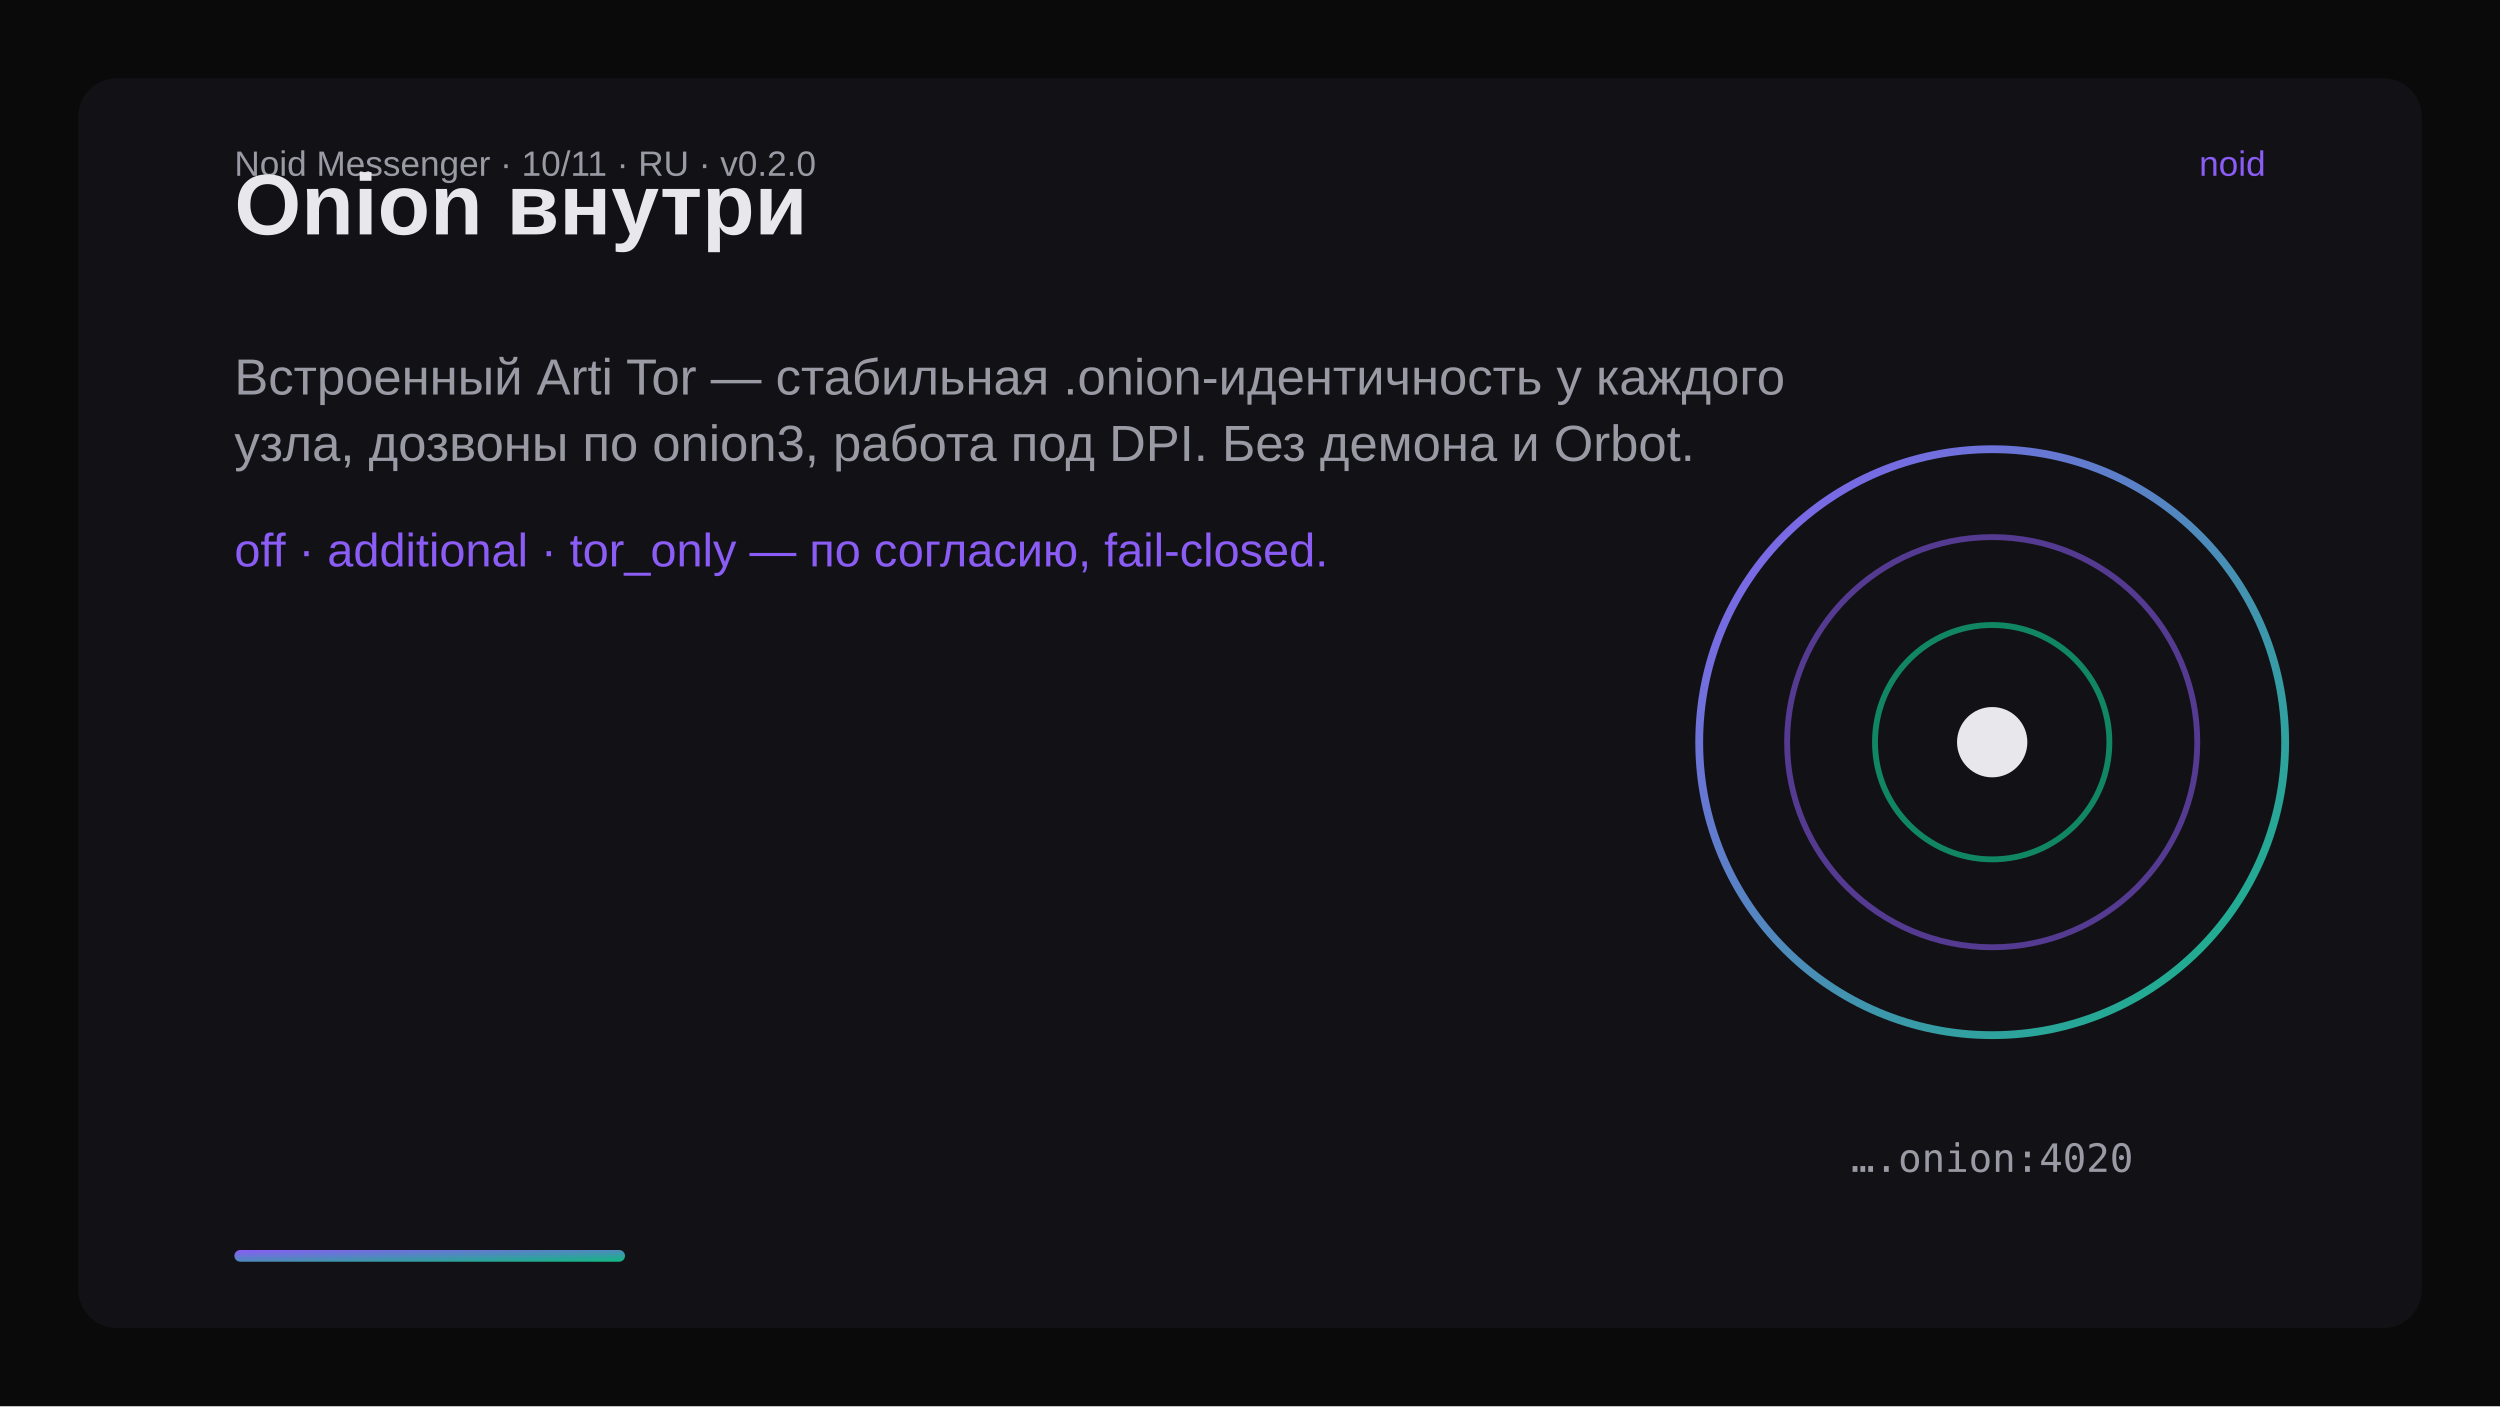
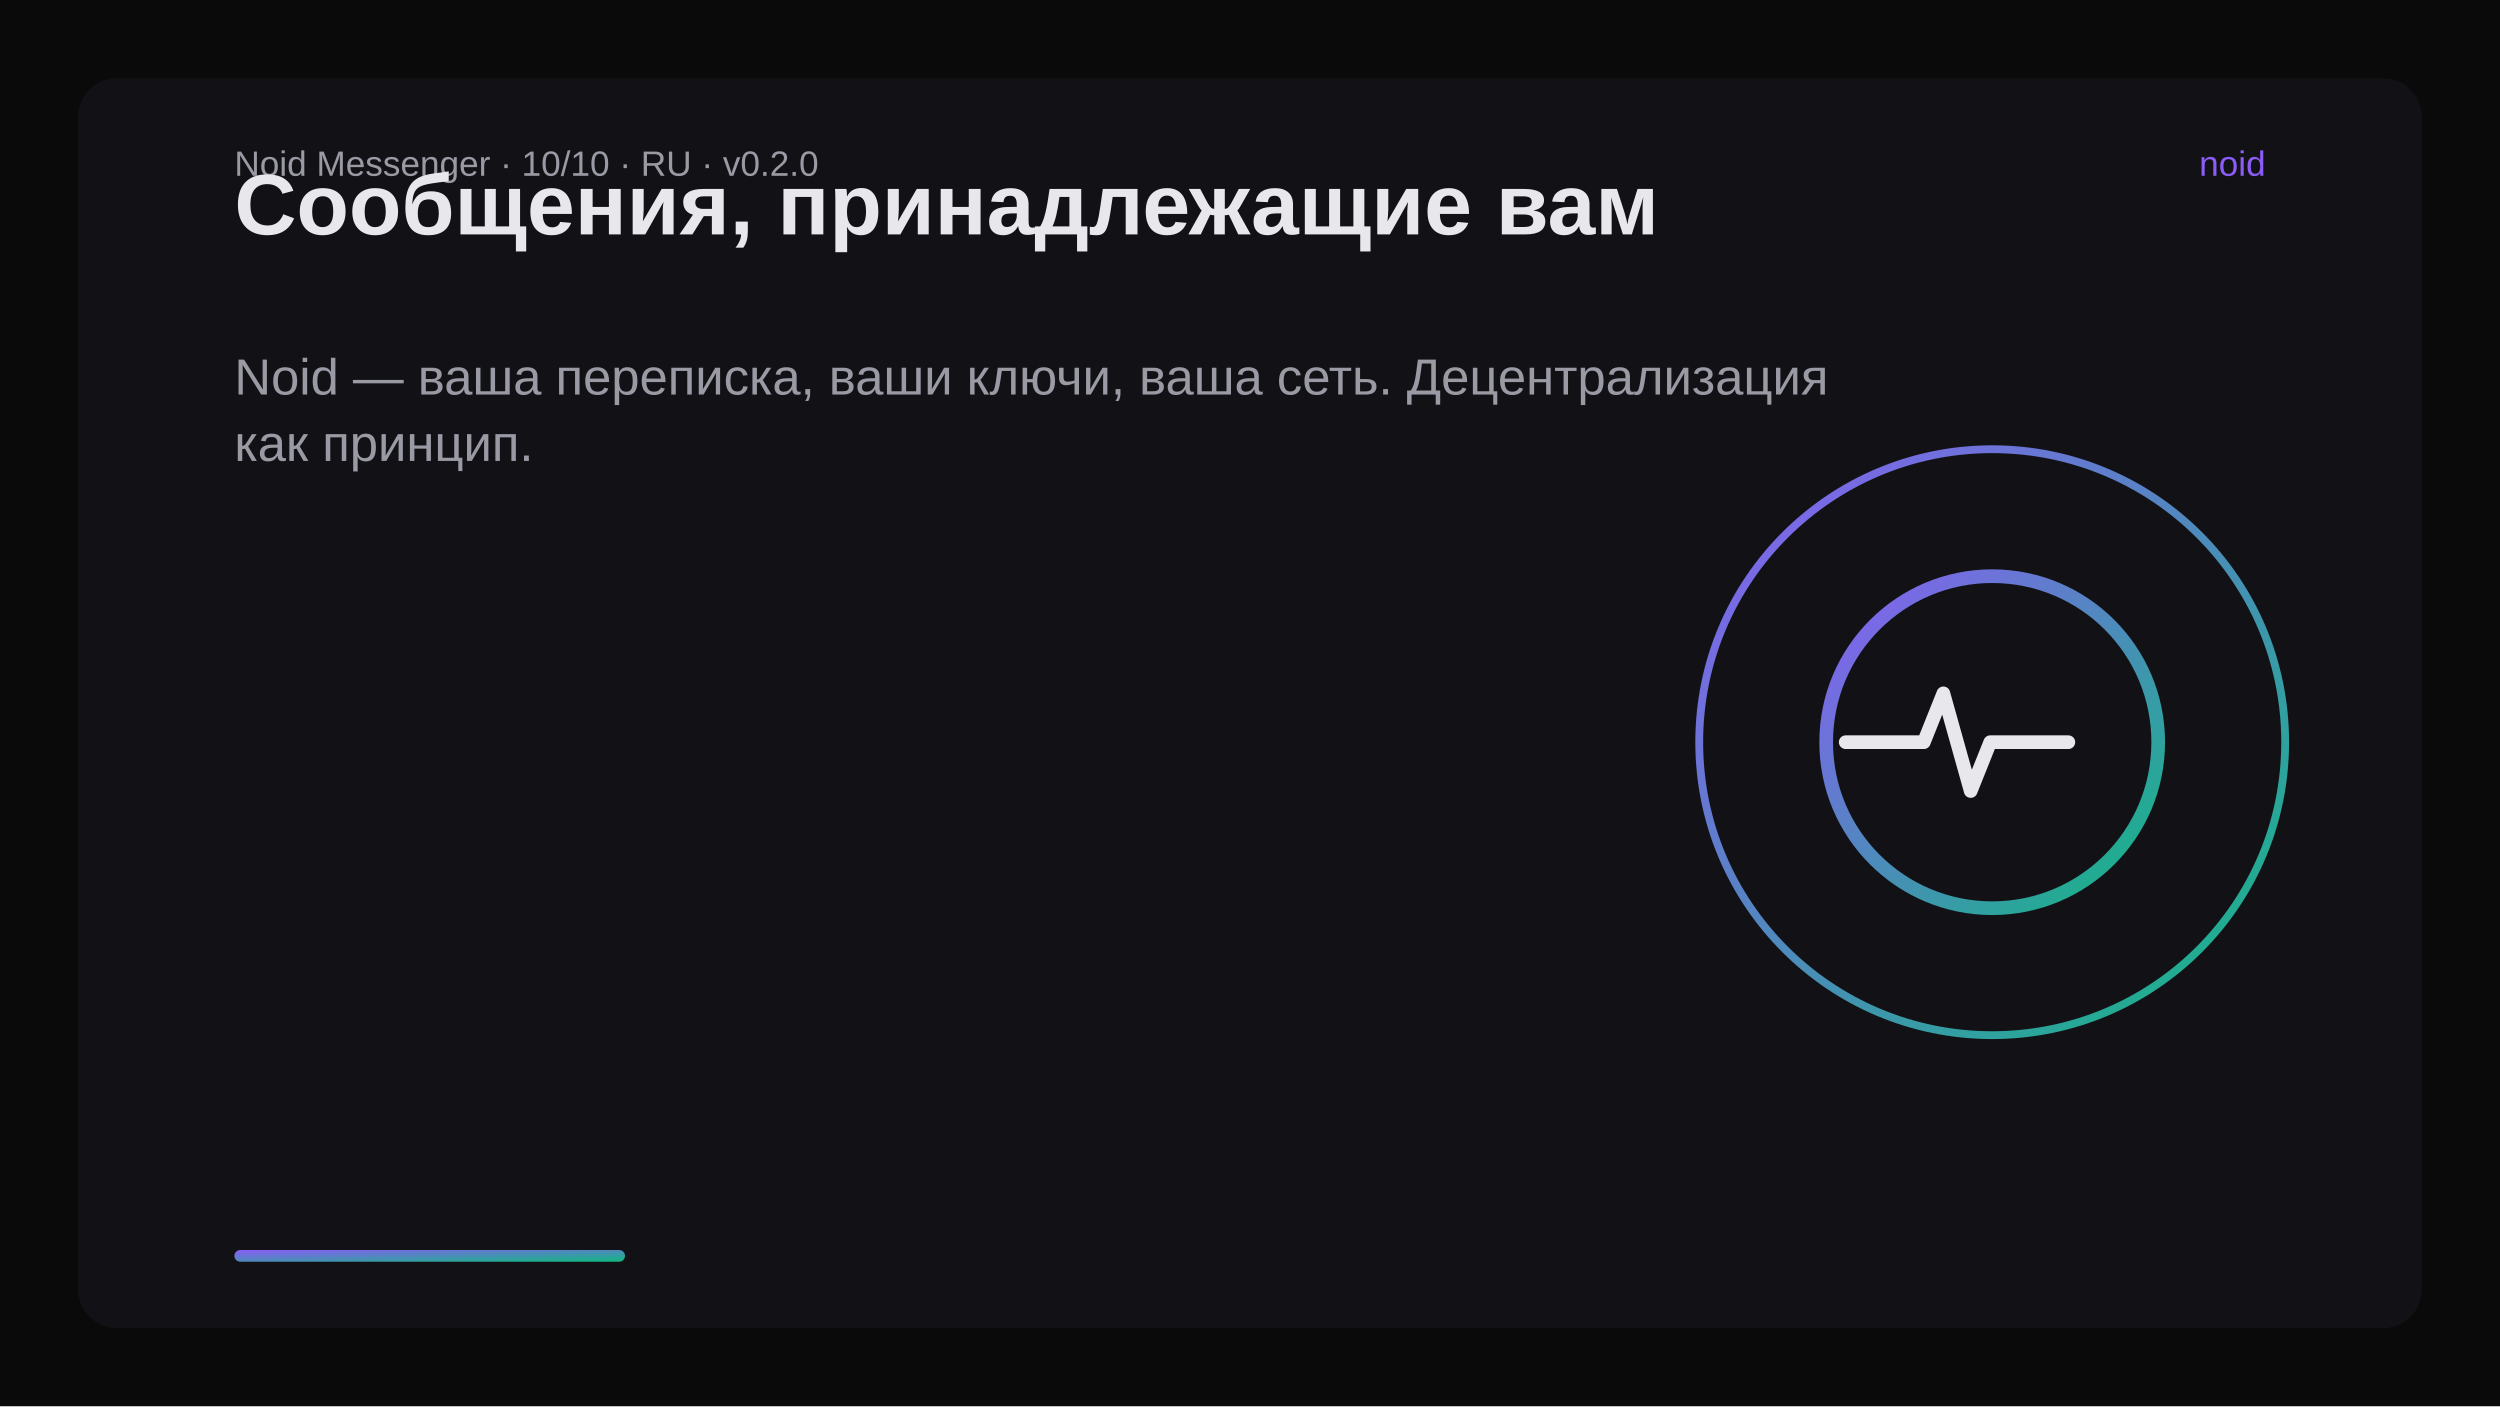
<svg xmlns="http://www.w3.org/2000/svg" width="1280" height="720" viewBox="0 0 1280 720">
  <defs>
    <linearGradient id="g" x1="0" y1="0" x2="1" y2="1">
      <stop offset="0" stop-color="#8b5cf6" />
      <stop offset="1" stop-color="#10b981" />
    </linearGradient>
  </defs>
  <rect width="1280" height="720" fill="#0a0a0b" />
  <rect x="40" y="40" width="1200" height="640" rx="20" fill="#121216" />
-   <text x="120" y="90" font-family="Segoe UI,Arial" font-size="18" fill="#9a9aa5">Noid Messenger · 10/11 · RU · v0.2.0</text>
+   <text x="120" y="90" font-family="Segoe UI,Arial" font-size="18" fill="#9a9aa5">Noid Messenger · 10/10 · RU · v0.2.0</text>
  <text x="1160" y="90" text-anchor="end" font-family="Segoe UI,Arial" font-size="18" fill="#8b5cf6">noid</text>
-   <text x="120" y="120" font-family="Segoe UI,Arial" font-size="44" font-weight="700" fill="#e8e8ec">Onion внутри</text>
-   <text x="120" y="202" font-family="Segoe UI,Arial" font-size="26" fill="#9a9aa5">Встроенный Arti Tor — стабильная .onion-идентичность у каждого</text>
-   <text x="120" y="236" font-family="Segoe UI,Arial" font-size="26" fill="#9a9aa5">узла, дозвоны по onion3, работа под DPI. Без демона и Orbot.</text>
-   <text x="120" y="290" font-family="Segoe UI,Arial" font-size="24" fill="#8b5cf6">off · additional · tor_only — по согласию, fail-closed.</text>
+   <text x="120" y="120" font-family="Segoe UI,Arial" font-size="44" font-weight="700" fill="#e8e8ec">Сообщения, принадлежащие вам</text>
+   <text x="120" y="202" font-family="Segoe UI,Arial" font-size="26" fill="#9a9aa5">Noid — ваша переписка, ваши ключи, ваша сеть. Децентрализация</text>
+   <text x="120" y="236" font-family="Segoe UI,Arial" font-size="26" fill="#9a9aa5">как принцип.</text>
  <circle cx="1020" cy="380" r="150" fill="none" stroke="url(#g)" stroke-width="4" />
-   <circle cx="1020" cy="380" r="105" fill="none" stroke="#8b5cf6" stroke-width="3" opacity="0.55" />
-   <circle cx="1020" cy="380" r="60" fill="none" stroke="#10b981" stroke-width="3" opacity="0.7" />
-   <circle cx="1020" cy="380" r="18" fill="#e8e8ec" />
-   <text x="1020" y="600" text-anchor="middle" font-family="Consolas,monospace" font-size="20" fill="#9a9aa5">….onion:4020</text>
+   <circle cx="1020" cy="380" r="85" fill="none" stroke="url(#g)" stroke-width="7" />
+   <path d="M945 380 h40 l10 -25 14 50 10 -25 h40" fill="none" stroke="#e8e8ec" stroke-width="7" stroke-linecap="round" stroke-linejoin="round" />
  <rect x="120" y="640" width="200" height="6" rx="3" fill="url(#g)" />
</svg>
